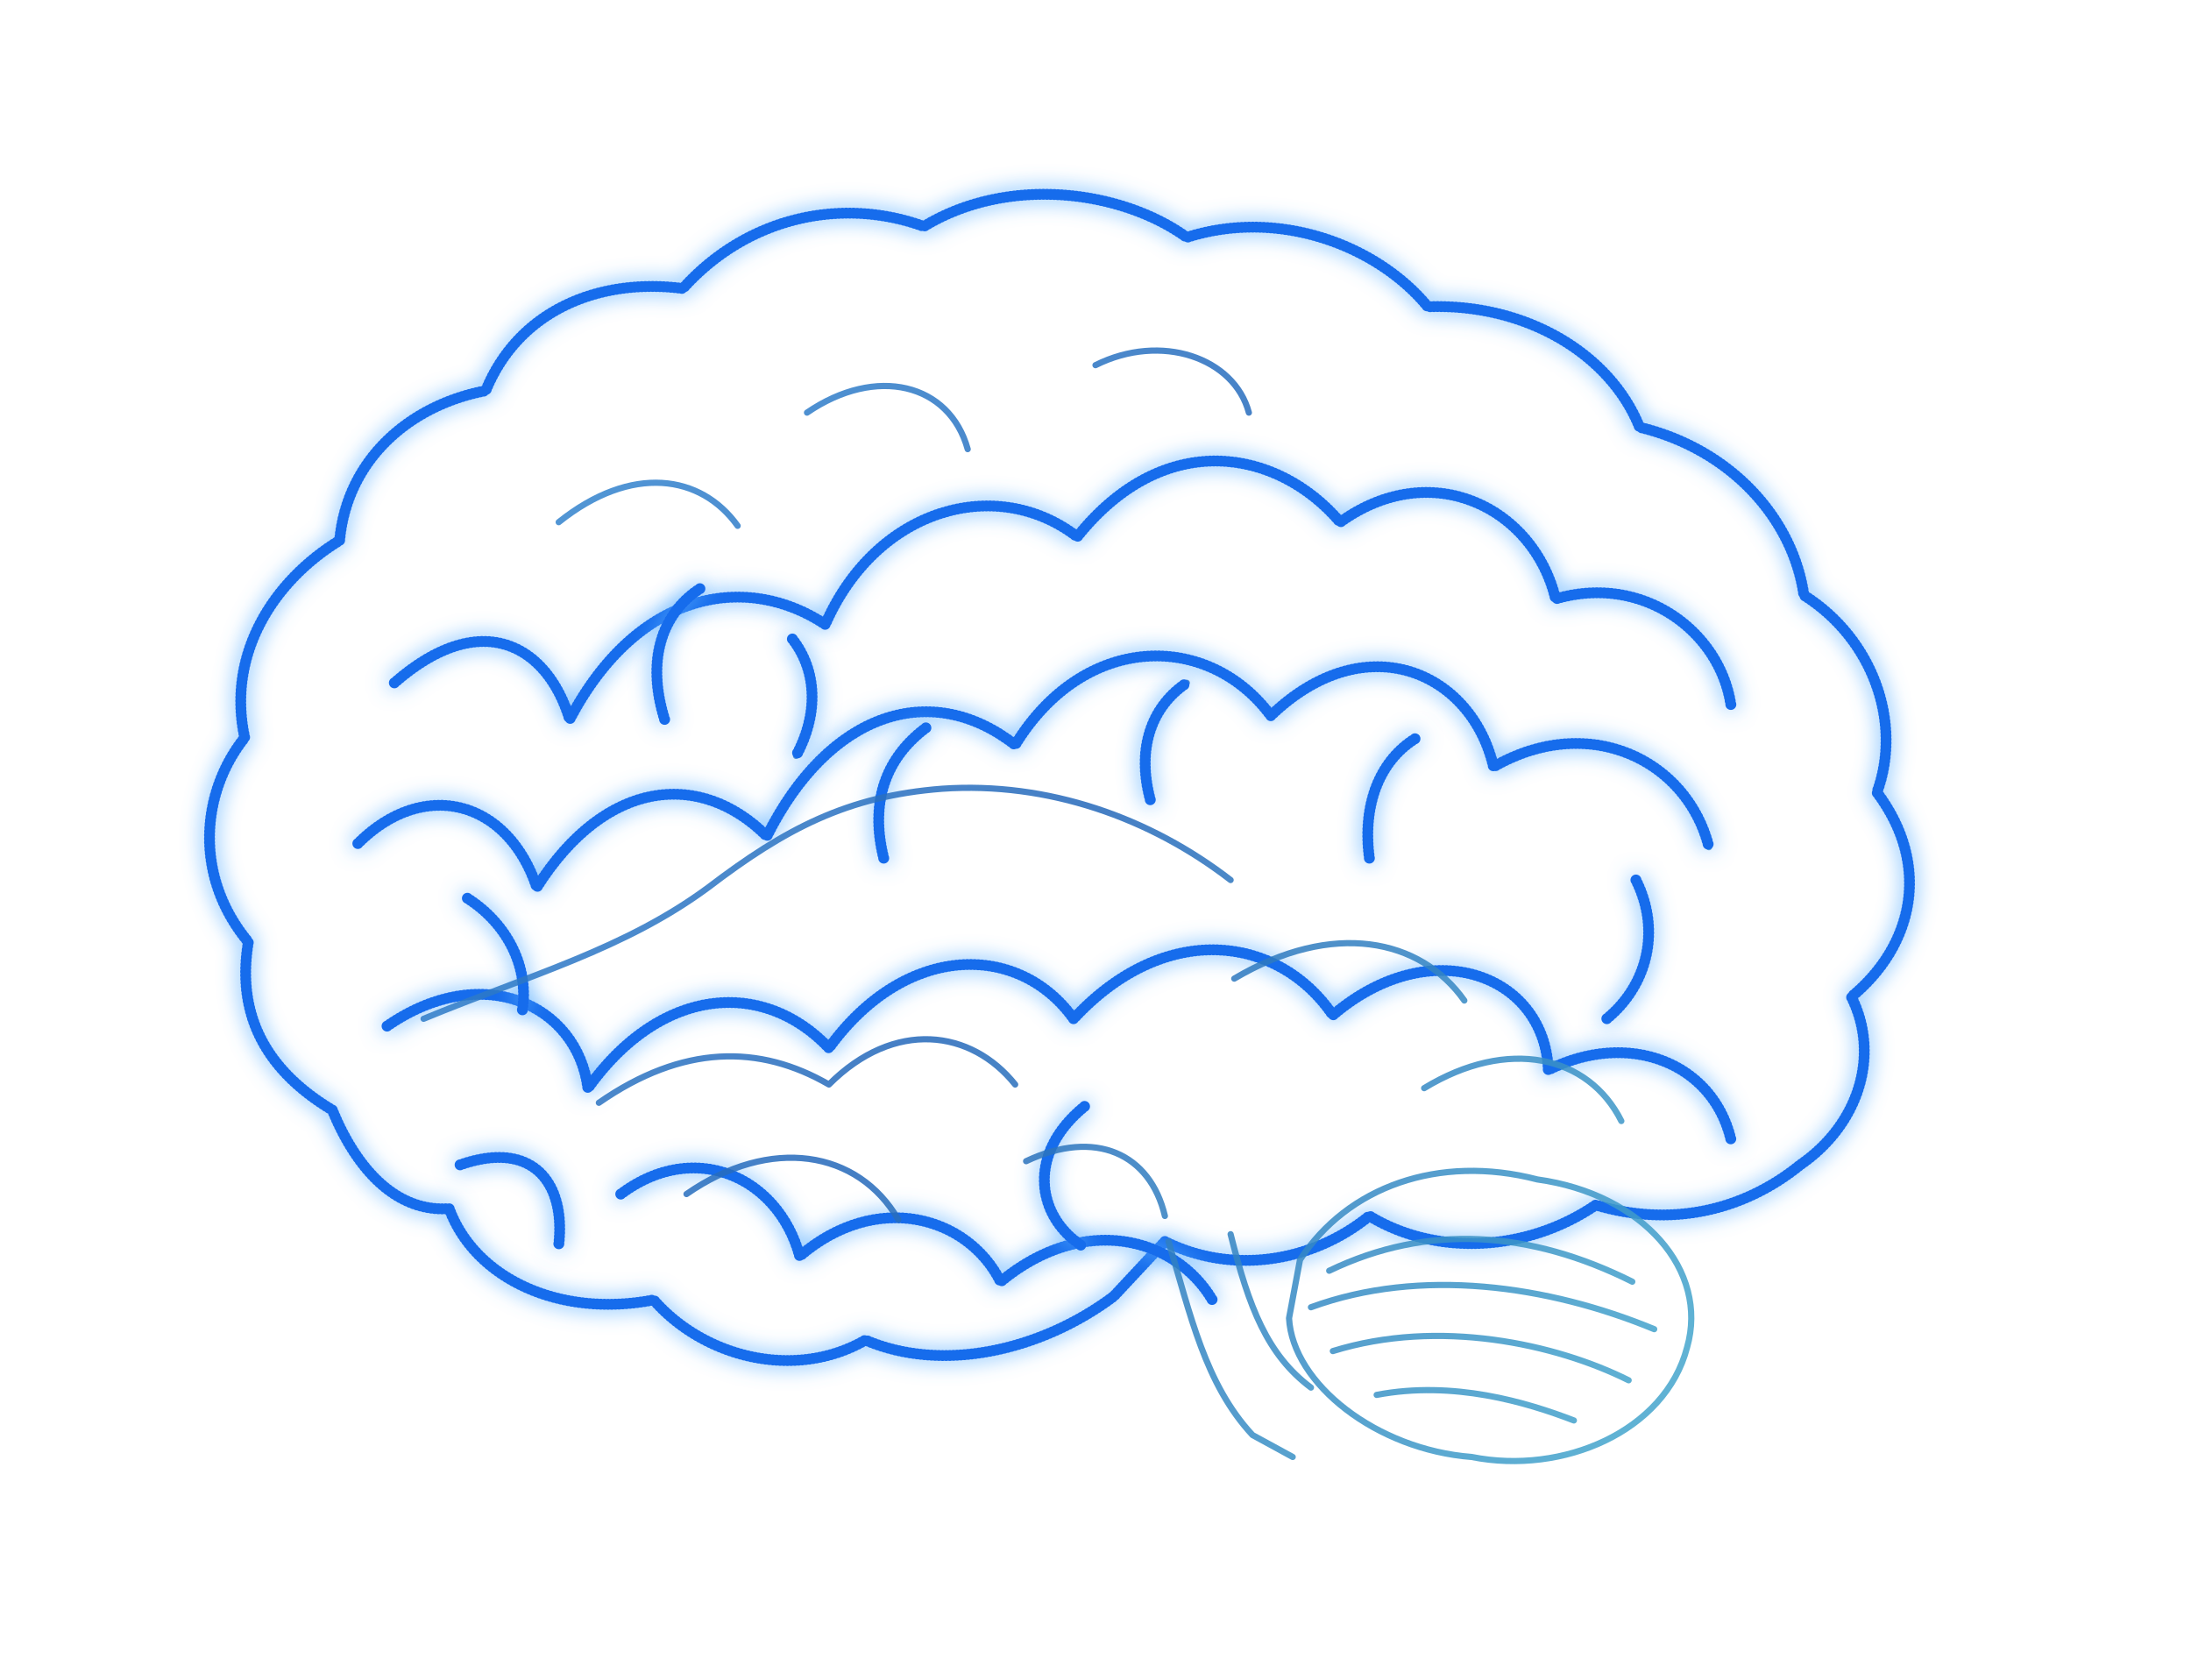
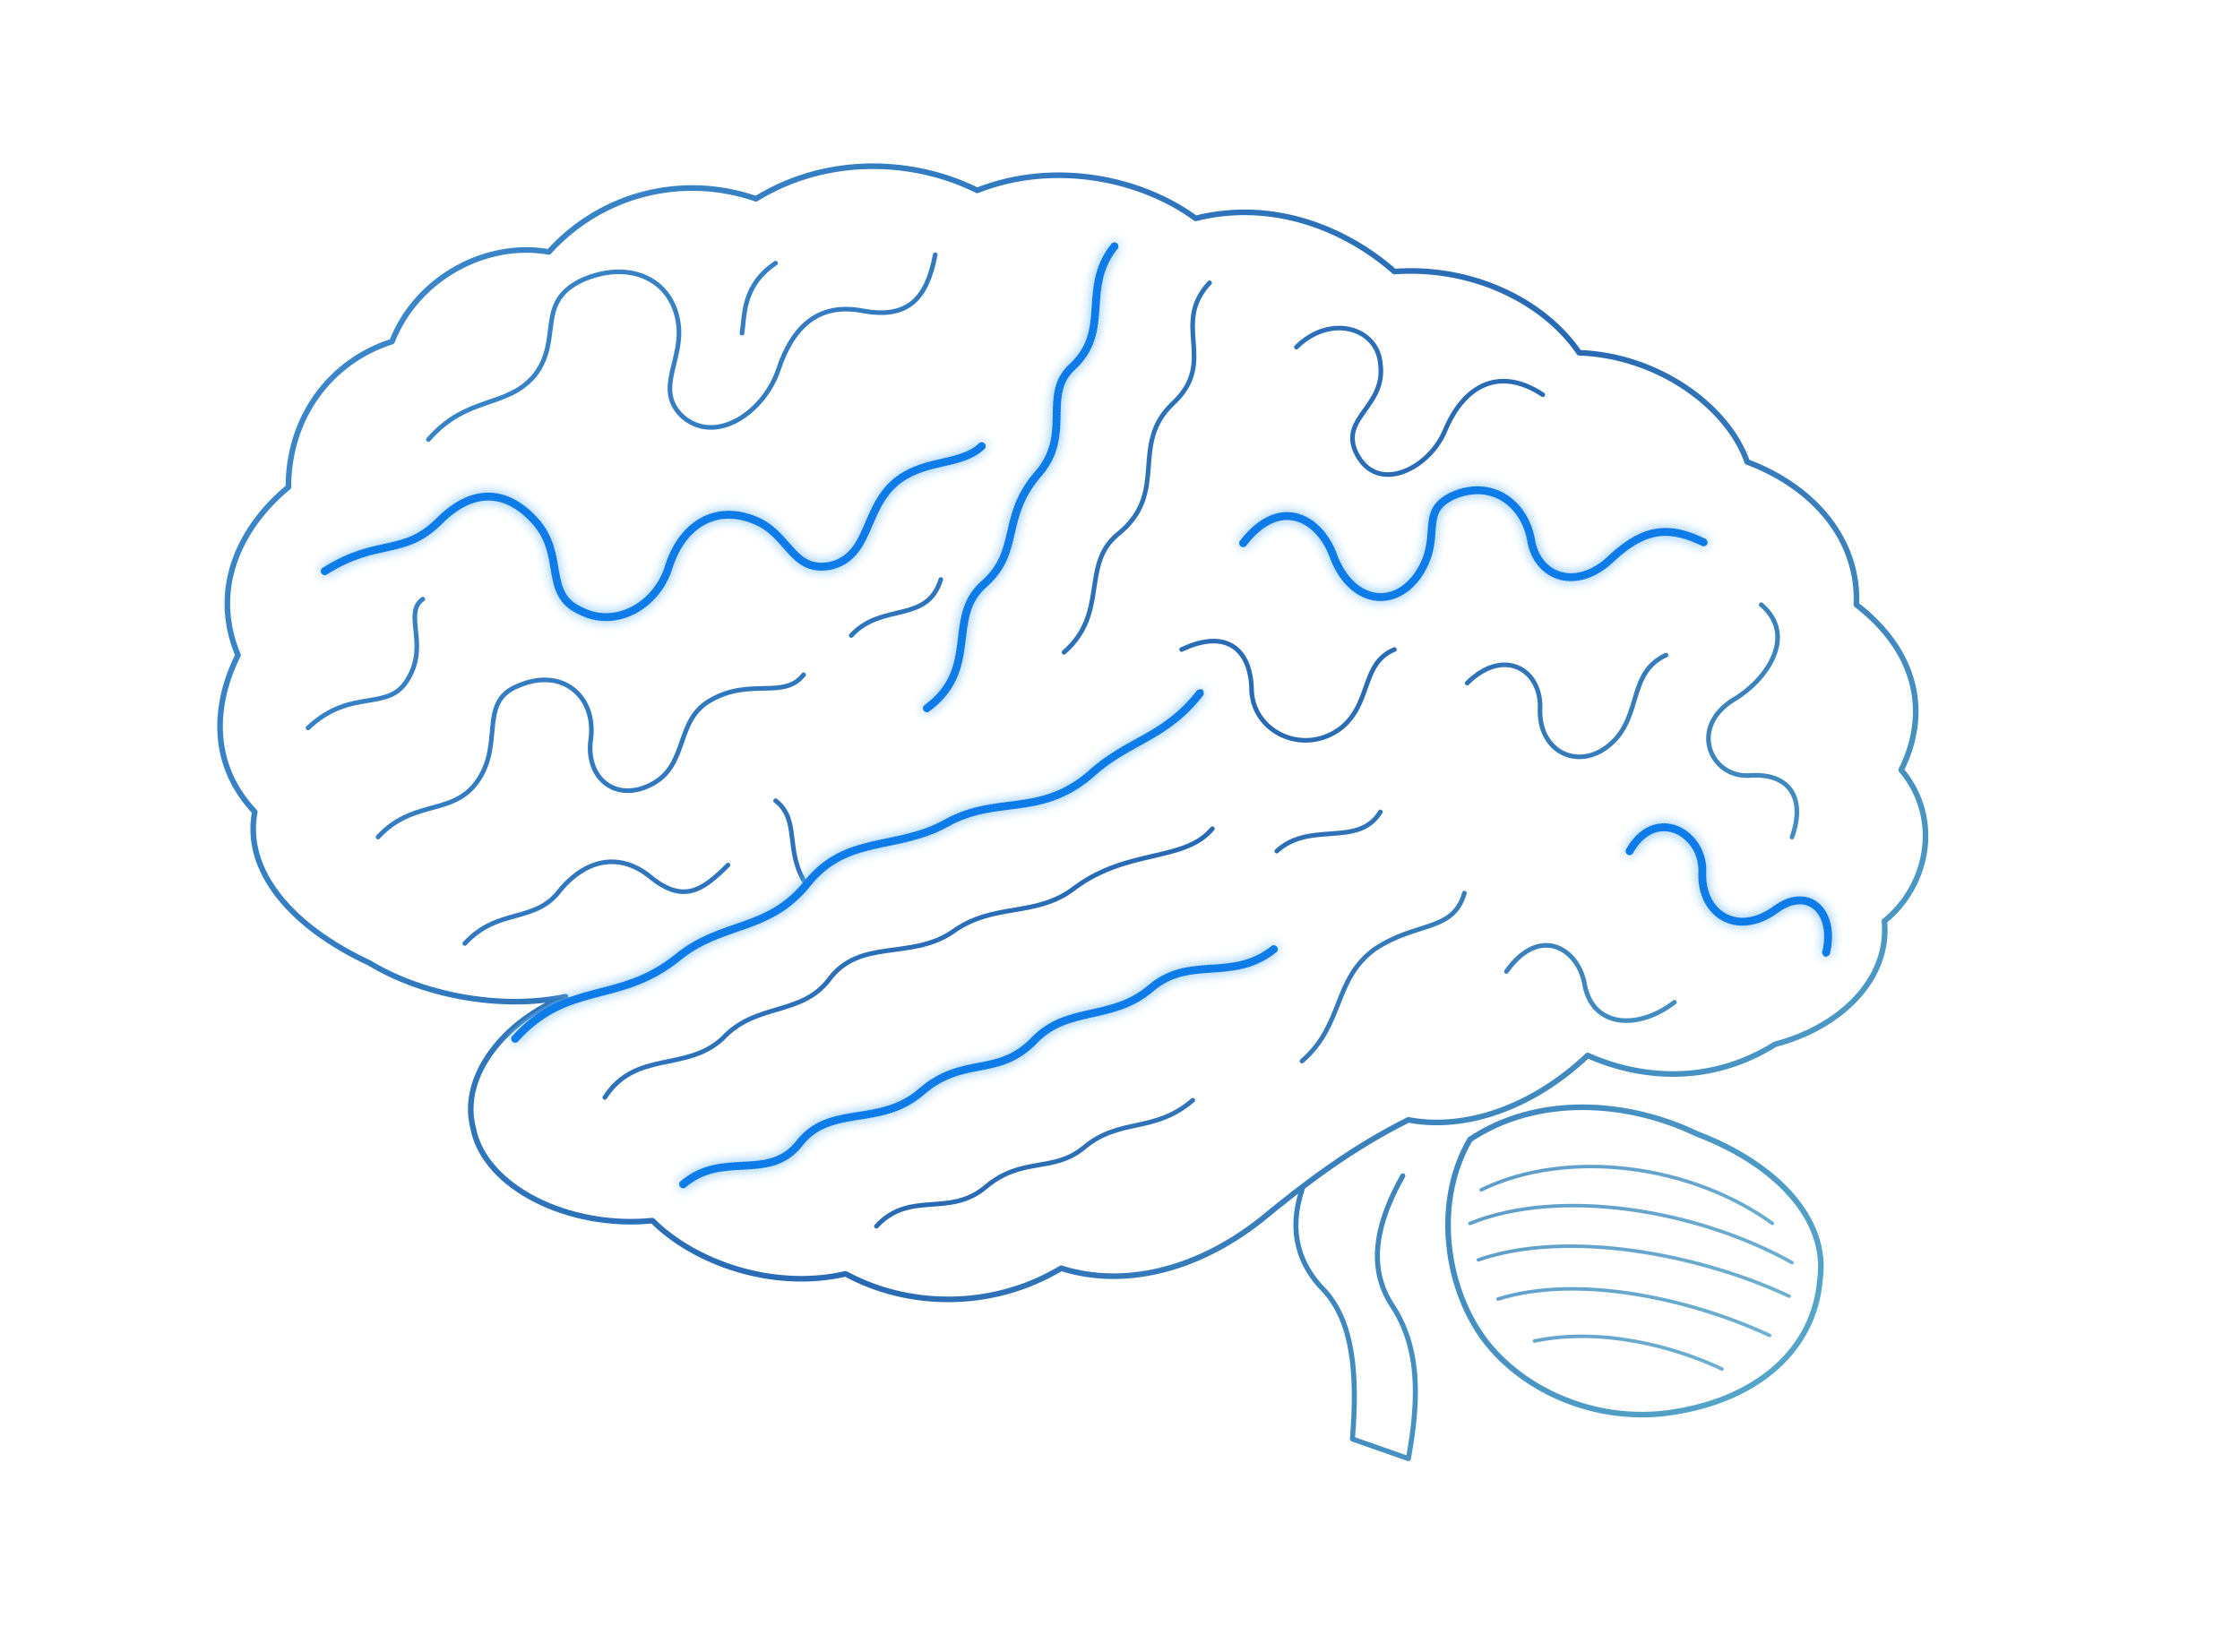
- <svg xmlns="http://www.w3.org/2000/svg" viewBox="0 0 600 460" fill="none">
+ <svg xmlns="http://www.w3.org/2000/svg" viewBox="0 0 800 590" fill="none">
  <defs>
-     <linearGradient id="blue" x1="80" y1="90" x2="500" y2="380" gradientUnits="userSpaceOnUse">
-       <stop stop-color="#3991d8" />
-       <stop offset=".5" stop-color="#2568ba" />
-       <stop offset="1" stop-color="#49afcf" />
+     <linearGradient id="ink" x1="130" y1="90" x2="660" y2="490" gradientUnits="userSpaceOnUse">
+       <stop stop-color="#3b88ca" />
+       <stop offset=".55" stop-color="#2869b3" />
+       <stop offset="1" stop-color="#59a9cb" />
    </linearGradient>
+     <clipPath id="cortex">
+       <path d="M132 344C104 331 87 311 91 290C74 272 77 250 85 234C75 210 86 188 103 174C103 149 118 129 140 122C149 99 174 86 196 90C215 69 244 62 270 71C296 55 327 57 349 68C377 57 408 64 427 78C455 71 481 82 498 97C525 95 551 107 564 126C592 127 617 145 624 165C648 174 664 193 663 216C685 233 689 255 679 275C694 293 688 317 673 329C675 350 657 367 634 373C610 388 585 385 567 377C548 395 524 404 503 400C483 410 467 422 450 436C427 454 401 460 379 453C354 468 324 467 302 455C276 461 248 451 233 436C203 439 173 424 169 403C164 384 181 364 202 356C178 361 150 355 132 344Z" />
+     </clipPath>
+     <path id="central" d="M398 88C386 103 397 118 383 131C372 141 383 155 371 169C357 185 365 197 351 209C338 221 350 239 331 253" />
+     <path id="postcentral" d="M432 101C418 116 435 129 419 144C403 159 418 176 399 191C386 202 396 219 380 233" />
+     <path id="frontal-a" d="M153 157C167 141 181 146 191 134C201 121 191 108 208 100C224 93 239 99 242 114C245 128 233 139 244 149C256 159 273 147 278 132C283 117 292 108 308 111C324 114 331 107 334 91" />
+     <path id="frontal-b" d="M116 204C135 192 144 199 157 186C169 174 181 175 191 186C202 198 194 212 207 218C220 225 235 216 239 202C244 187 256 180 270 186C282 191 283 205 297 202C312 198 308 179 323 170C333 164 344 166 351 159" />
+     <path id="frontal-c" d="M110 260C126 245 139 255 146 242C153 230 144 219 151 214" />
+     <path id="frontal-d" d="M135 299C147 286 160 291 169 281C181 267 170 251 185 245C201 238 213 249 211 264C209 278 220 287 233 280C246 273 241 257 254 250C268 242 280 250 287 241" />
+     <path id="frontal-e" d="M166 337C178 324 191 330 200 318C210 306 222 305 232 313C244 323 251 318 260 309" />
+     <path id="frontal-f" d="M277 94C265 102 266 113 265 119" />
+     <path id="frontal-g" d="M304 227C315 215 331 223 336 207" />
+     <path id="sylvian" d="M184 371C203 350 221 359 242 342C258 329 274 333 288 316C302 298 320 304 338 294C356 284 371 292 389 277C403 264 416 264 429 247" />
+     <path id="sylvian-branch" d="M288 316C280 304 286 293 277 286" />
+     <path id="parietal-a" d="M463 124C475 112 492 117 493 130C495 145 479 149 484 161C491 177 510 168 516 154C523 137 536 131 551 141" />
+     <path id="parietal-b" d="M444 194C457 177 471 185 476 198C482 215 497 218 506 206C516 192 506 183 519 177C533 171 545 180 547 194C550 207 564 211 576 199C588 188 597 188 609 194" />
+     <path id="parietal-c" d="M422 232C439 224 447 233 447 247C448 262 466 270 479 260C490 251 486 237 498 232" />
+     <path id="parietal-d" d="M524 244C537 231 551 239 550 254C550 270 566 276 577 264C586 254 582 240 595 234" />
+     <path id="occipital-a" d="M629 216C642 227 631 243 619 250C603 260 611 278 625 277C639 276 645 285 640 299" />
+     <path id="occipital-b" d="M582 304C591 288 608 297 608 311C607 326 620 335 634 325C646 316 656 326 652 341" />
+     <path id="occipital-c" d="M538 347C550 330 564 339 566 352C569 367 585 368 598 358" />
+     <path id="temporal-a" d="M216 392C227 375 245 383 258 371C270 358 286 363 296 350C307 335 325 343 340 333C355 322 370 328 384 317C403 303 423 308 433 296" />
+     <path id="temporal-b" d="M244 423C258 411 274 422 285 409C296 394 314 403 329 390C344 377 356 385 369 372C381 359 397 365 411 353C425 341 440 351 455 339" />
+     <path id="temporal-c" d="M313 438C325 425 339 435 352 424C365 413 376 419 387 410C400 399 412 405 426 393" />
+     <path id="temporal-d" d="M465 379C480 366 476 350 491 339C506 329 519 333 523 319" />
+     <path id="temporal-e" d="M456 304C468 293 485 303 493 290" />
  </defs>
-   <style>.wire{stroke:url(#blue);stroke-width:1.7;stroke-linecap:round;stroke-linejoin:round;opacity:.85}.signal{stroke:#126cec;stroke-width:3;stroke-linecap:round;stroke-dasharray:.022 .978;animation:flow 9s linear infinite;filter:drop-shadow(0 0 3px #5aafff)}@keyframes flow{from{stroke-dashoffset:1}to{stroke-dashoffset:0}}@media(prefers-reduced-motion:reduce){.signal{animation:none;opacity:.25}}</style>
-   <path class="wire" d="M91 304C71 292 65 276 68 258C53 240 55 217 67 202C62 179 75 159 93 148C95 126 112 111 133 107C142 85 164 76 187 79C205 59 231 54 253 62C276 48 307 52 325 65C350 57 377 67 391 84C418 83 441 97 449 117C474 123 491 142 494 163C513 175 521 198 514 217C529 237 524 259 507 273C515 289 509 308 493 319C477 332 457 336 437 330C418 343 393 344 375 333C359 346 337 349 319 340L305 355C285 370 258 376 237 367C218 378 193 372 179 356C153 361 130 350 123 331C109 332 98 321 91 304Z" />
-   <path class="signal" pathLength="1" style="animation-duration:11s" d="M91 304C71 292 65 276 68 258C53 240 55 217 67 202C62 179 75 159 93 148C95 126 112 111 133 107C142 85 164 76 187 79C205 59 231 54 253 62C276 48 307 52 325 65C350 57 377 67 391 84C418 83 441 97 449 117C474 123 491 142 494 163C513 175 521 198 514 217C529 237 524 259 507 273C515 289 509 308 493 319C477 332 457 336 437 330C418 343 393 344 375 333C359 346 337 349 319 340L305 355C285 370 258 376 237 367C218 378 193 372 179 356C153 361 130 350 123 331C109 332 98 321 91 304Z" />
-   <path class="wire" d="M108 187C132 166 150 177 156 197C175 161 205 157 226 171C240 139 273 130 295 147C319 117 350 123 367 143C392 125 420 139 426 164C450 157 471 173 474 193" />
-   <path class="signal" pathLength="1" style="animation-duration:9s;animation-delay:-1.2s" d="M108 187C132 166 150 177 156 197C175 161 205 157 226 171C240 139 273 130 295 147C319 117 350 123 367 143C392 125 420 139 426 164C450 157 471 173 474 193" />
-   <path class="wire" d="M98 231C116 213 139 219 147 243C166 213 192 211 210 229C227 195 255 186 278 204C297 173 331 173 348 196C374 171 403 184 409 210C435 195 462 208 468 232" />
-   <path class="signal" pathLength="1" style="animation-duration:10s;animation-delay:-2.4s" d="M98 231C116 213 139 219 147 243C166 213 192 211 210 229C227 195 255 186 278 204C297 173 331 173 348 196C374 171 403 184 409 210C435 195 462 208 468 232" />
-   <path class="wire" d="M106 281C132 263 158 275 161 298C181 270 209 268 227 287C248 258 279 258 294 279C319 252 350 256 365 278C392 255 423 267 424 293C446 282 469 291 474 312" />
-   <path class="signal" pathLength="1" style="animation-duration:11s;animation-delay:-3.6s" d="M106 281C132 263 158 275 161 298C181 270 209 268 227 287C248 258 279 258 294 279C319 252 350 256 365 278C392 255 423 267 424 293C446 282 469 291 474 312" />
-   <path class="wire" d="M153 143C173 127 192 130 202 144M221 113C240 100 260 105 265 123M300 100C318 91 338 98 342 113" />
-   <path class="wire" d="M170 327C190 312 213 322 219 344C240 326 265 333 274 351C297 332 322 339 332 356" />
-   <path class="signal" pathLength="1" style="animation-duration:9s;animation-delay:-6.0s" d="M170 327C190 312 213 322 219 344C240 326 265 333 274 351C297 332 322 339 332 356" />
-   <path class="wire" d="M182 197C177 181 181 168 192 161M242 235C238 219 243 207 254 199M315 219C311 204 316 193 325 187M375 235C373 220 378 208 388 202" />
-   <path class="signal" pathLength="1" style="animation-duration:10s;animation-delay:-7.2s" d="M182 197C177 181 181 168 192 161M242 235C238 219 243 207 254 199M315 219C311 204 316 193 325 187M375 235C373 220 378 208 388 202" />
-   <path class="wire" d="M126 319C146 312 155 324 153 341M297 303C281 316 284 333 296 341M448 241C455 255 451 270 440 279" />
-   <path class="signal" pathLength="1" style="animation-duration:11s;animation-delay:-8.4s" d="M126 319C146 312 155 324 153 341M297 303C281 316 284 333 296 341M448 241C455 255 451 270 440 279" />
-   <path class="wire" d="M128 246C139 253 145 265 143 277M217 175C224 184 224 196 218 207" />
-   <path class="signal" pathLength="1" style="animation-duration:11s;animation-delay:-13.2s" d="M128 246C139 253 145 265 143 277M217 175C224 184 224 196 218 207" />
-   <path class="wire" d="M116 279C145 267 171 260 194 243C215 227 232 218 258 216C287 214 315 224 337 241M164 302C187 286 208 286 227 297C245 279 266 282 278 297M188 327C211 311 235 315 246 334M281 318C300 309 315 316 319 333M338 268C365 252 389 257 401 274M390 298C413 284 435 289 444 307" />
-   <path class="wire" d="M356 345C369 325 394 316 421 323C450 327 468 348 462 369C456 392 428 404 403 399C377 397 354 379 353 361Z" />
-   <path class="wire" d="M364 348C391 335 419 337 447 351M359 358C389 347 424 352 453 364M365 370C394 361 426 368 446 378M377 382C398 378 418 384 431 389M320 340C326 360 330 379 343 393L354 399M337 338C342 358 347 371 359 380" />
+   <style>.outline,.fold,.folia,.stem{stroke:url(#ink);stroke-linecap:round;stroke-linejoin:round}.outline{stroke-width:2}.fold{stroke-width:1.65}.folia{stroke-width:1.25;opacity:.85}.stem{stroke-width:1.8}.pulse{stroke:#087ce8;stroke-width:2.9;stroke-linecap:round;stroke-dasharray:.035 .965;animation:travel 10s linear infinite;filter:drop-shadow(0 0 2px #73bcf6)}@keyframes travel{from{stroke-dashoffset:1}to{stroke-dashoffset:0}}@media(prefers-reduced-motion:reduce){.pulse{display:none}}</style>
+   <path class="outline" d="M132 344C104 331 87 311 91 290C74 272 77 250 85 234C75 210 86 188 103 174C103 149 118 129 140 122C149 99 174 86 196 90C215 69 244 62 270 71C296 55 327 57 349 68C377 57 408 64 427 78C455 71 481 82 498 97C525 95 551 107 564 126C592 127 617 145 624 165C648 174 664 193 663 216C685 233 689 255 679 275C694 293 688 317 673 329C675 350 657 367 634 373C610 388 585 385 567 377C548 395 524 404 503 400C483 410 467 422 450 436C427 454 401 460 379 453C354 468 324 467 302 455C276 461 248 451 233 436C203 439 173 424 169 403C164 384 181 364 202 356C178 361 150 355 132 344Z" />
+   <g clip-path="url(#cortex)">
+     <use class="fold" href="#central" />
+     <use class="fold" href="#postcentral" />
+     <use class="fold" href="#frontal-a" />
+     <use class="fold" href="#frontal-b" />
+     <use class="fold" href="#frontal-c" />
+     <use class="fold" href="#frontal-d" />
+     <use class="fold" href="#frontal-e" />
+     <use class="fold" href="#frontal-f" />
+     <use class="fold" href="#frontal-g" />
+     <use class="fold" href="#sylvian" />
+     <use class="fold" href="#sylvian-branch" />
+     <use class="fold" href="#parietal-a" />
+     <use class="fold" href="#parietal-b" />
+     <use class="fold" href="#parietal-c" />
+     <use class="fold" href="#parietal-d" />
+     <use class="fold" href="#occipital-a" />
+     <use class="fold" href="#occipital-b" />
+     <use class="fold" href="#occipital-c" />
+     <use class="fold" href="#temporal-a" />
+     <use class="fold" href="#temporal-b" />
+     <use class="fold" href="#temporal-c" />
+     <use class="fold" href="#temporal-d" />
+     <use class="fold" href="#temporal-e" />
+     <path class="pulse" pathLength="1" style="animation-delay:-0.0s;animation-duration:9s" d="M398 88C386 103 397 118 383 131C372 141 383 155 371 169C357 185 365 197 351 209C338 221 350 239 331 253" />
+     <path class="pulse" pathLength="1" style="animation-delay:-1.7s;animation-duration:10s" d="M116 204C135 192 144 199 157 186C169 174 181 175 191 186C202 198 194 212 207 218C220 225 235 216 239 202C244 187 256 180 270 186C282 191 283 205 297 202C312 198 308 179 323 170C333 164 344 166 351 159" />
+     <path class="pulse" pathLength="1" style="animation-delay:-3.4s;animation-duration:11s" d="M184 371C203 350 221 359 242 342C258 329 274 333 288 316C302 298 320 304 338 294C356 284 371 292 389 277C403 264 416 264 429 247" />
+     <path class="pulse" pathLength="1" style="animation-delay:-5.1s;animation-duration:9s" d="M444 194C457 177 471 185 476 198C482 215 497 218 506 206C516 192 506 183 519 177C533 171 545 180 547 194C550 207 564 211 576 199C588 188 597 188 609 194" />
+     <path class="pulse" pathLength="1" style="animation-delay:-6.8s;animation-duration:10s" d="M244 423C258 411 274 422 285 409C296 394 314 403 329 390C344 377 356 385 369 372C381 359 397 365 411 353C425 341 440 351 455 339" />
+     <path class="pulse" pathLength="1" style="animation-delay:-8.5s;animation-duration:11s" d="M582 304C591 288 608 297 608 311C607 326 620 335 634 325C646 316 656 326 652 341" />
+   </g>
+   <path class="outline" d="M525 407C549 391 581 393 606 405C635 416 653 436 650 457C648 482 628 499 600 504C574 509 548 499 533 482C517 464 511 431 525 407Z" />
+   <path class="folia" d="M529 425C560 410 604 416 633 437" />
+   <path class="folia" d="M525 437C557 424 606 432 640 451" />
+   <path class="folia" d="M528 450C560 439 607 448 639 463" />
+   <path class="folia" d="M535 464C564 455 604 464 632 477" />
+   <path class="folia" d="M548 479C572 474 598 481 615 489" />
+   <path class="stem" d="M465 425C460 440 464 452 473 461C483 472 485 490 483 514L503 521C507 499 507 481 497 466C488 452 492 436 501 420" />
</svg>
